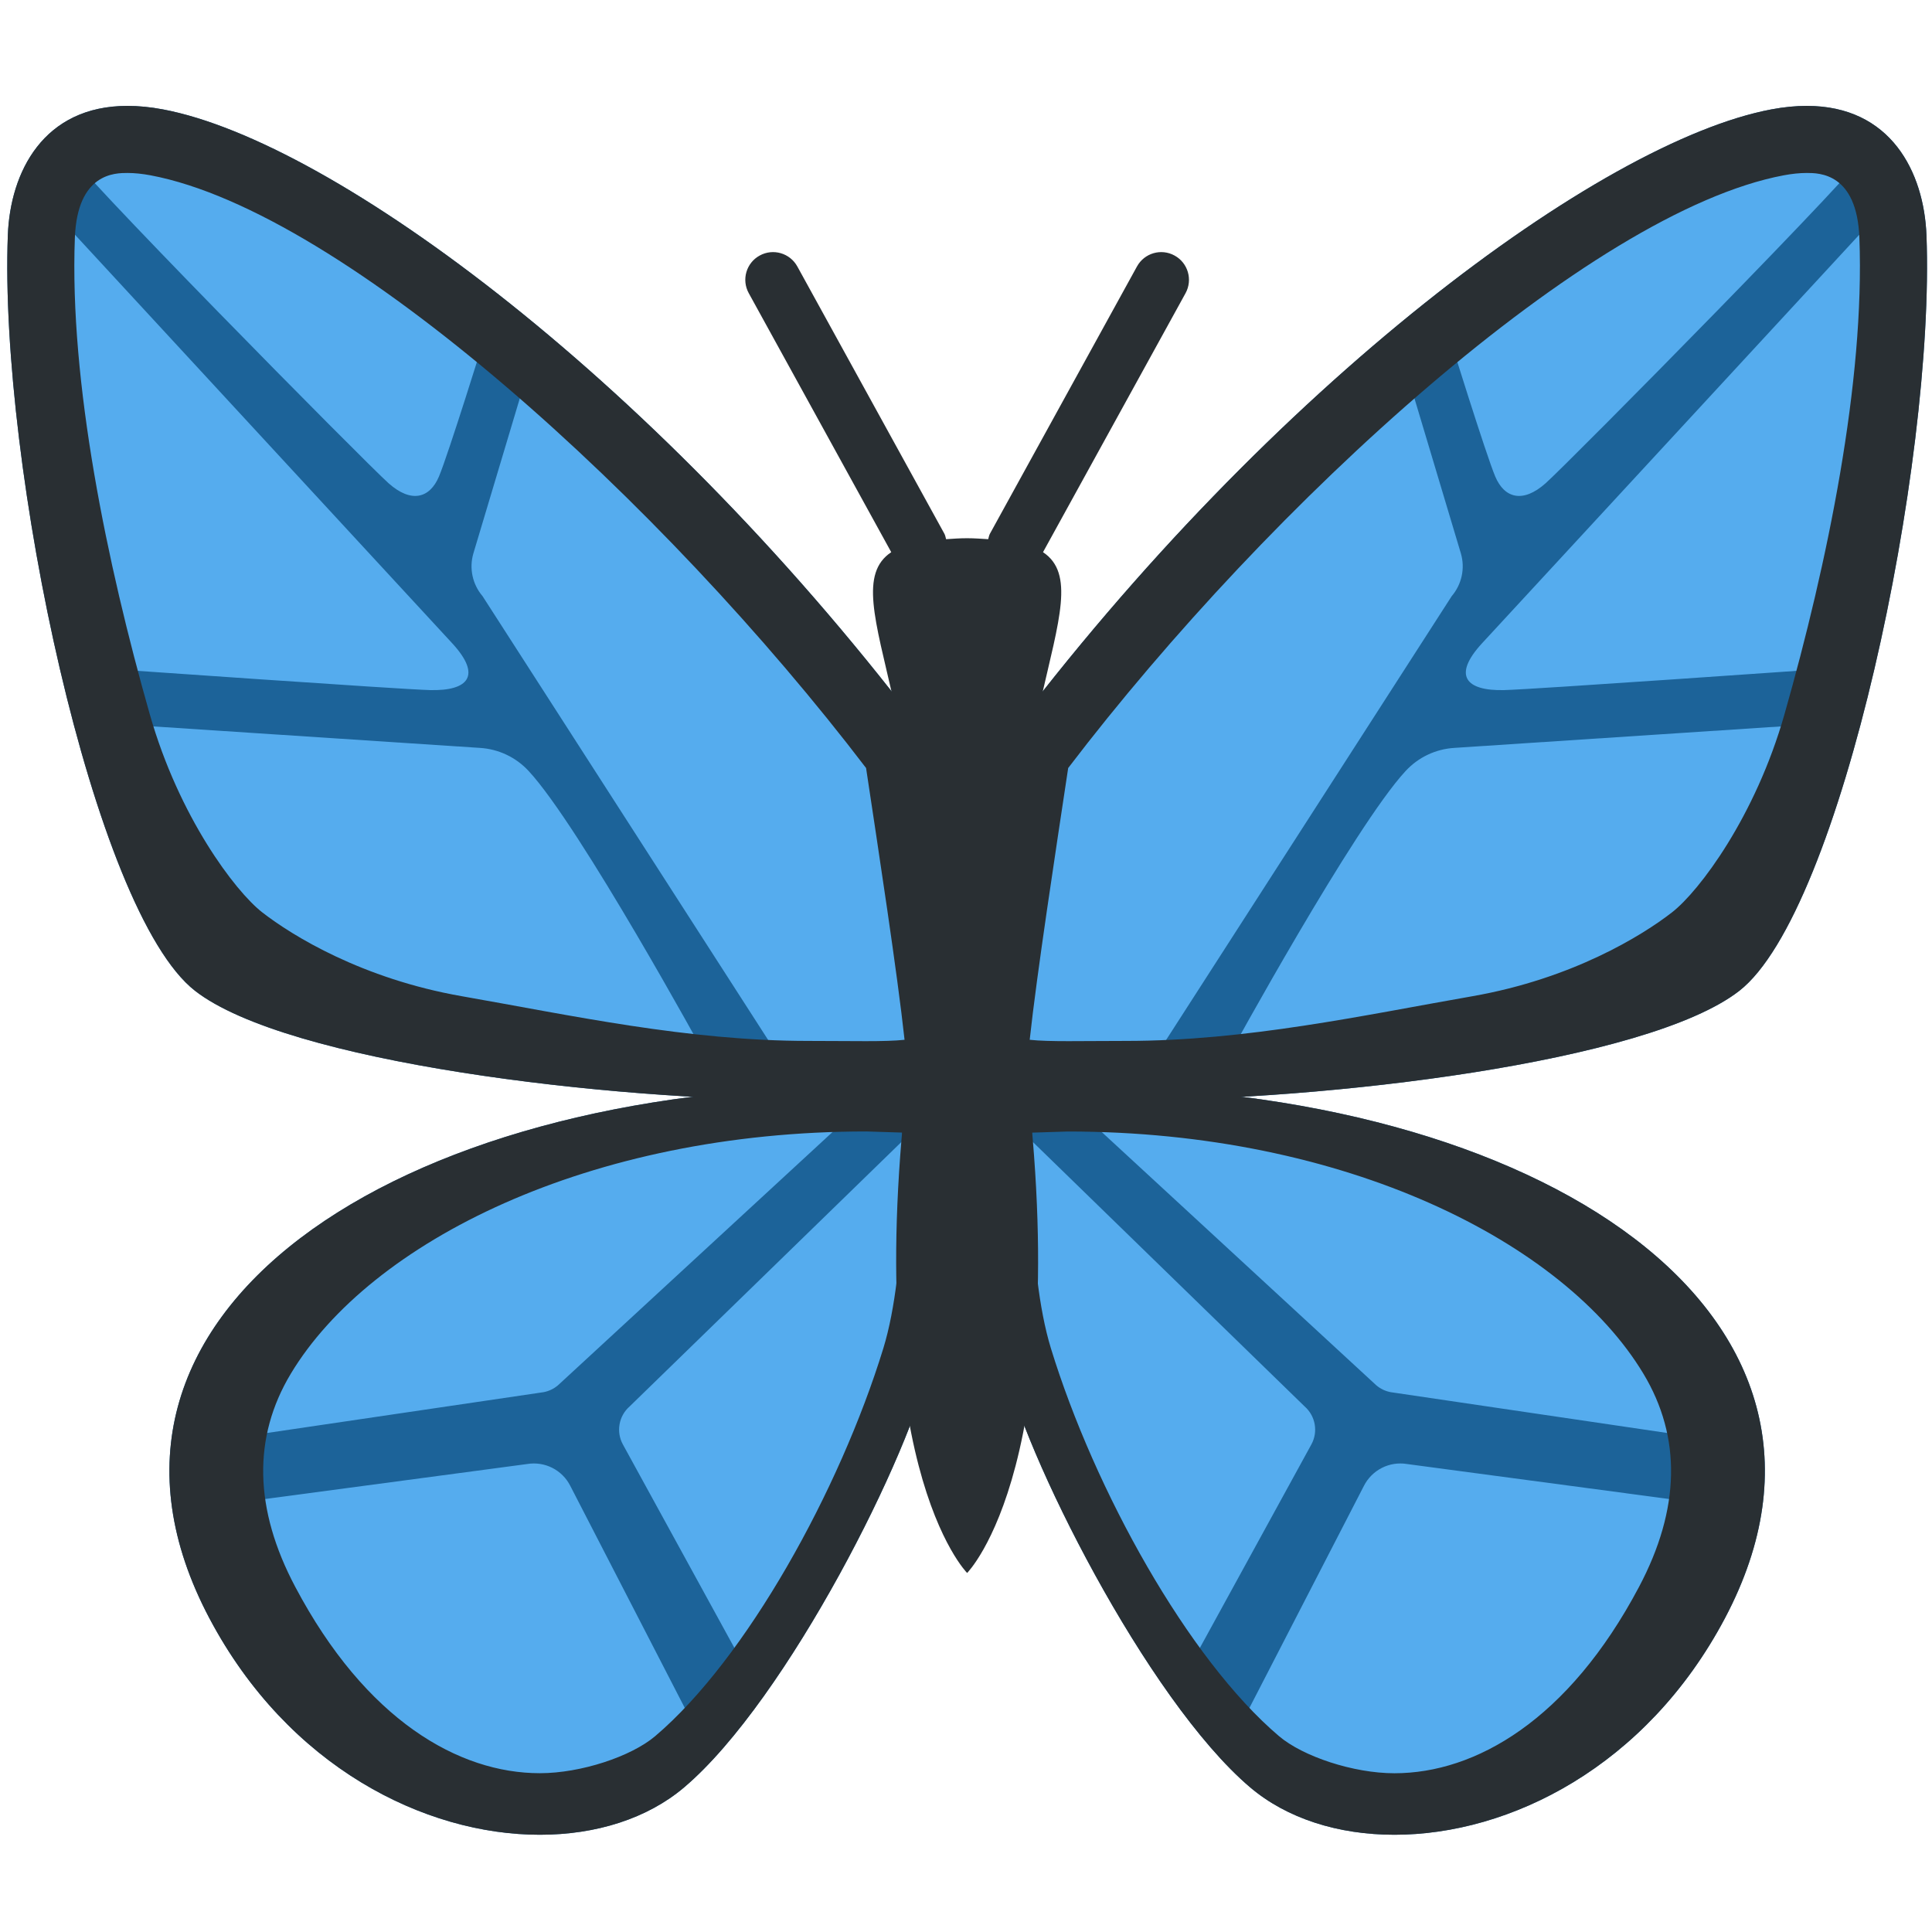
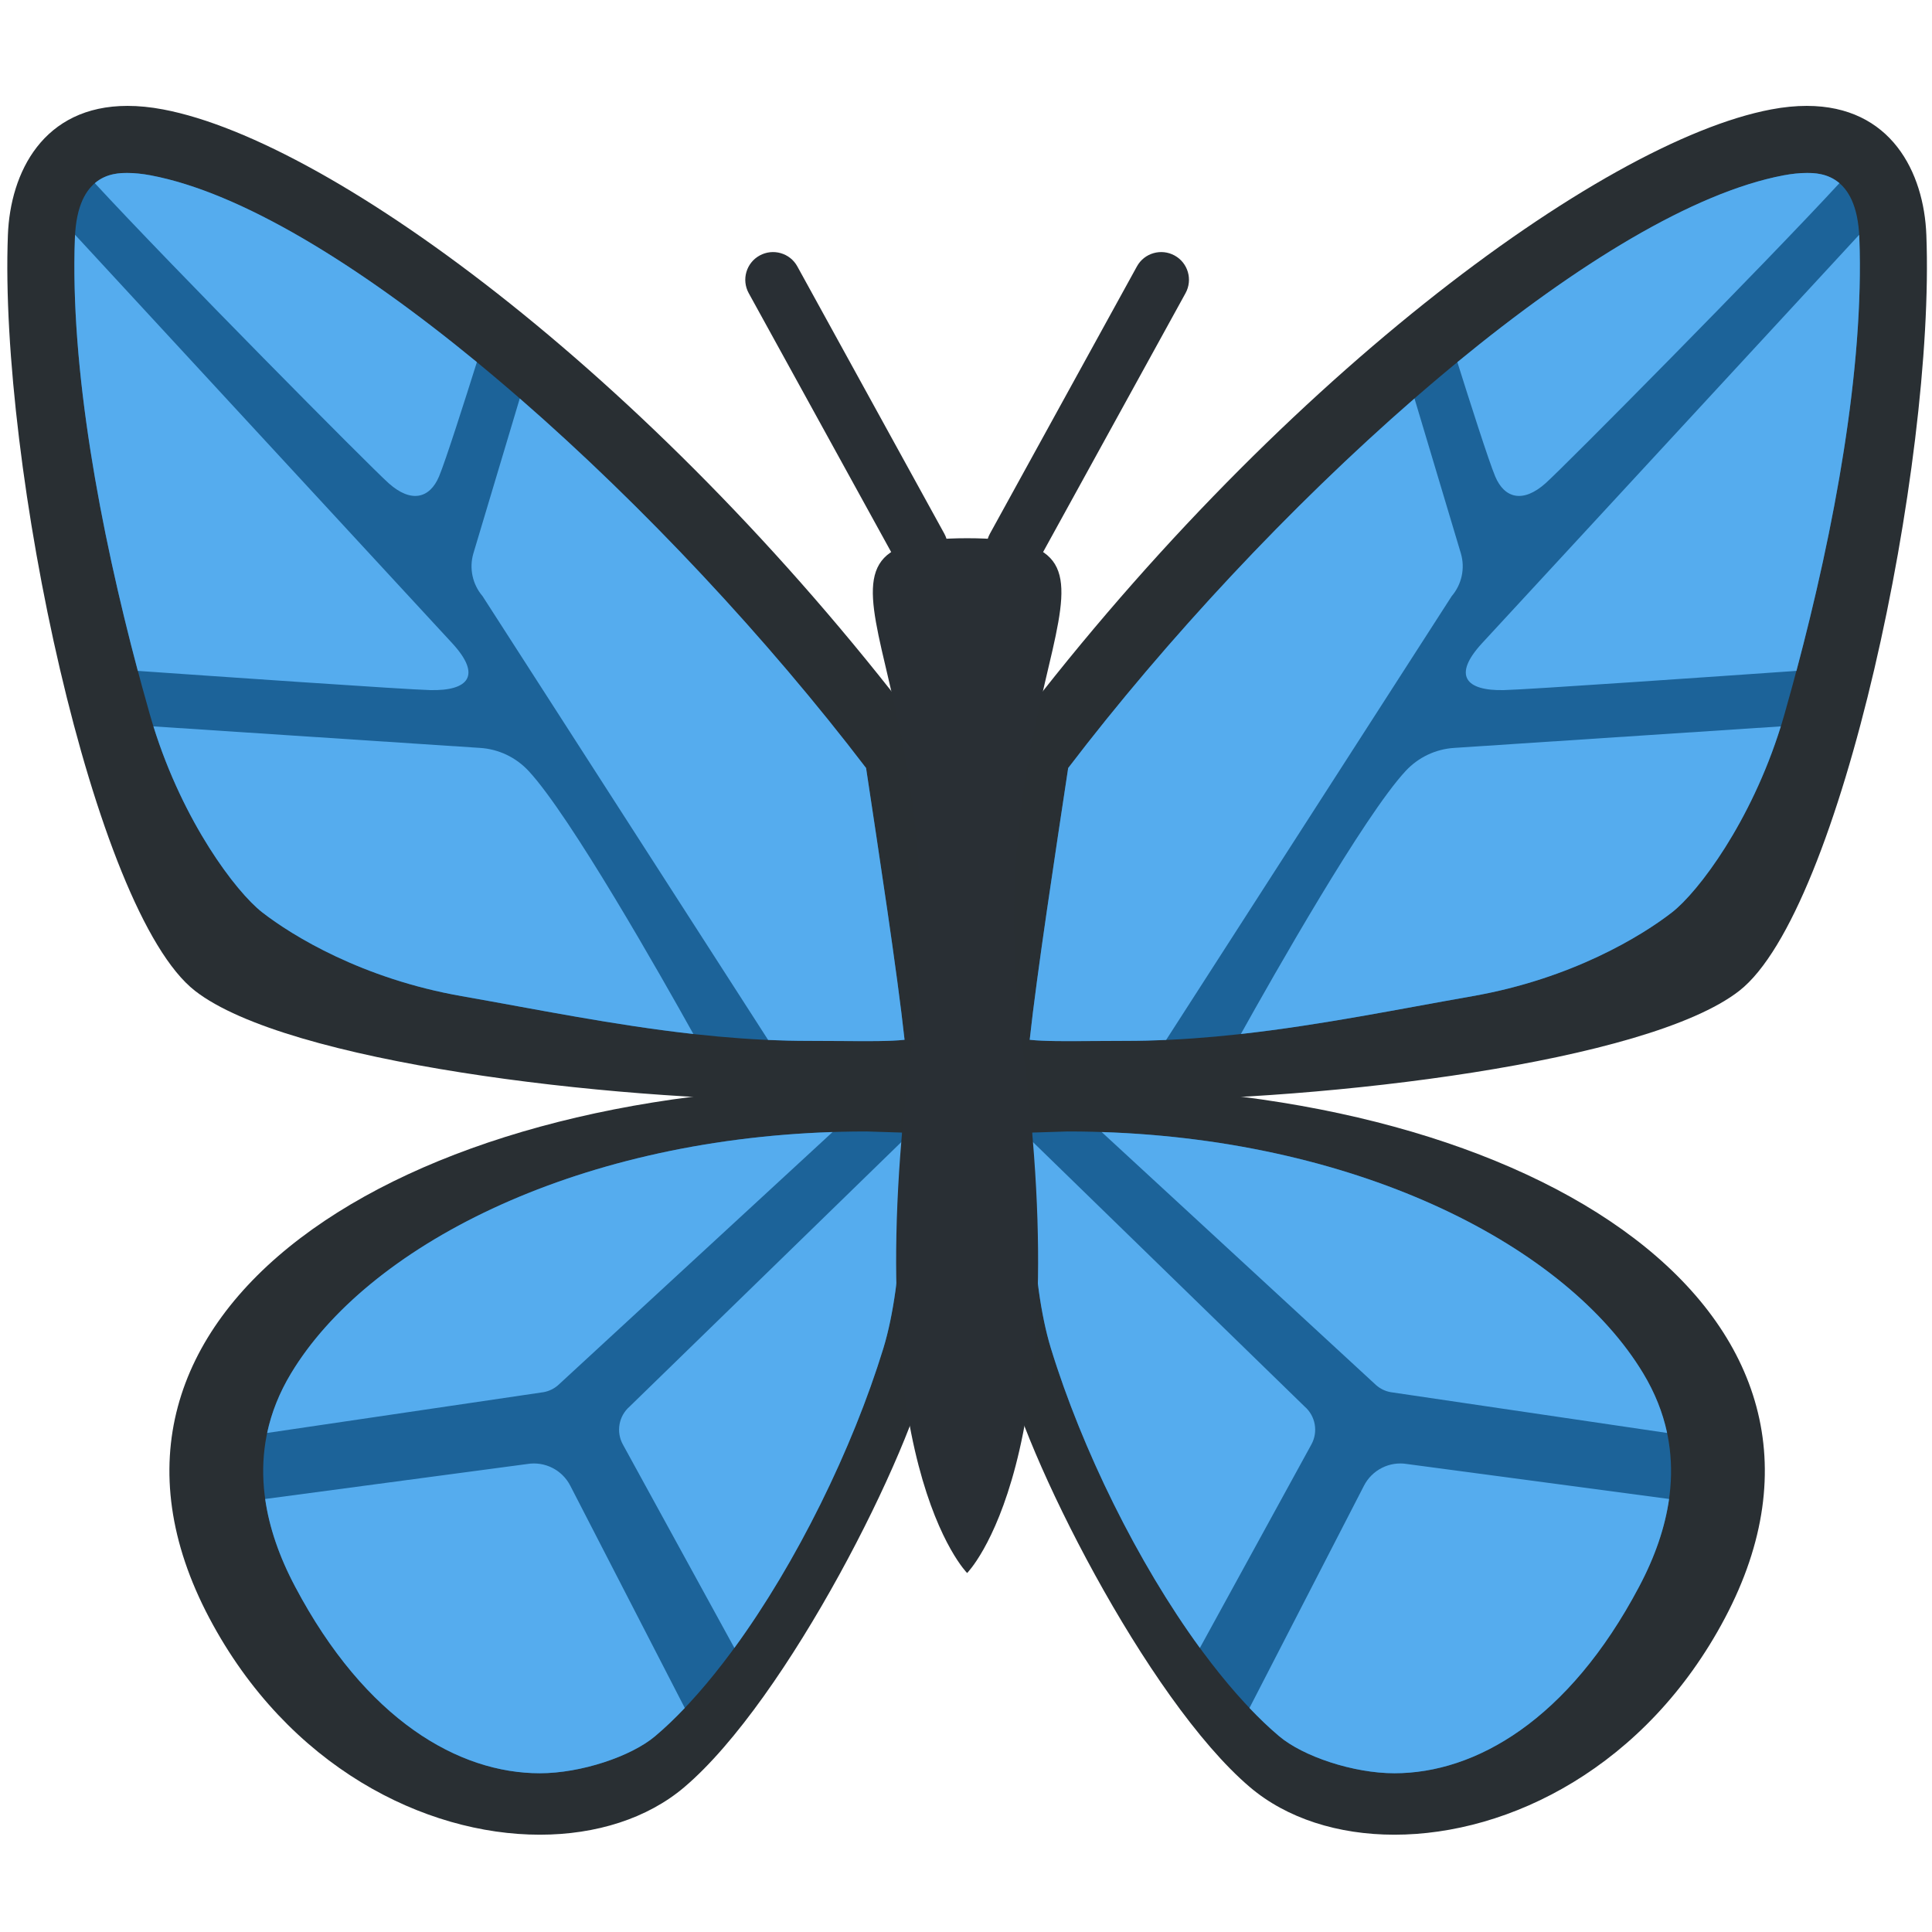
<svg xmlns="http://www.w3.org/2000/svg" viewBox="0 0 36 36">
-   <path fill="#1C6399" d="M20.004 20.243c-.426 0-.858.01-1.294.031-.436 1.268-.468 2.747 0 5.097.328 1.646 2.659 6.299 4.584 7.933.683.58 1.638.884 2.69.884 2.144 0 4.691-1.265 6.157-4.034 3.001-5.671-3.474-9.911-12.137-9.911z" />
-   <path fill="#1C6399" d="M33.666 1.973c-.204 0-.425.021-.663.066-3.182.601-9.302 5.126-14.287 11.771 0 0-.789 5.16-.789 6.194 0 .336 1.264.5 3.058.5 3.717 0 9.709-.705 11.424-2.041 1.898-1.479 3.65-9.804 3.488-14.079-.046-1.175-.662-2.411-2.231-2.411z" />
-   <path fill="#55ACEE" d="M27.098 13.936l6.629-.436s-1.055 3.619-3.102 4.656-7.719 1.5-7.719 1.5 2.33-4.261 3.286-5.29c.237-.256.559-.408.906-.43zm.52-1.952l7.526-8.151s.002 5.365-1.206 8.635c0 0-5.383.379-5.914.391-.703.016-.969-.265-.406-.875zm-6.068 7.672l5.5-8.547c.188-.22.253-.52.171-.798l-.968-3.233-6.722 6.609-.844 6.031 2.863-.062zM27.862 8.88c.172.406.516.5.938.125s6.074-6.094 6-6.218c0 0-2.832-1.194-7.8 3.463 0 0 .69 2.224.862 2.63zm-8.925 12.099l5.373 5.228c.203.178.255.473.125.709L22.06 31.25s-4.187-5.479-3.123-10.271zm7.282 6.301l5.549.741s-1.058 3.845-3.394 4.854c-3.906 1.688-5.312-.625-5.312-.625l2.352-4.562c.151-.298.477-.463.805-.408zm-5.95-6.426l5.375 4.958c.077.066.169.11.269.129l6.119.903s-1.219-3.031-4.429-4.531c-3.71-1.733-7.334-1.459-7.334-1.459z" />
-   <path fill="#292F33" d="M20.004 20.243c-.426 0-.858.01-1.294.031-.436 1.268-.468 2.747 0 5.097.328 1.646 2.659 6.299 4.584 7.933.683.58 1.638.884 2.69.884 2.144 0 4.691-1.265 6.157-4.034 3.001-5.671-3.474-9.911-12.137-9.911zm10.537 9.326c-1.316 2.486-3.05 3.473-4.558 3.473-.767 0-1.704-.313-2.15-.691-1.695-1.439-3.437-4.58-4.25-7.224-.465-1.513-.354-4.022-.354-4.022l.667-.021c5.168 0 9.249 2.058 10.726 4.512.714 1.186.687 2.523-.081 3.973z" />
-   <path fill="#292F33" d="M33.666 3.223c.231 0 .935 0 .981 1.208.102 2.681-.594 6.061-1.397 8.882-.541 1.901-1.586 3.292-2.094 3.687-.56.436-1.863 1.238-3.719 1.563-2.03.355-4.207.833-6.456.833-.827 0-1.433.019-1.794-.021.131-1.218.489-3.551.717-5.064 3.768-4.94 9.711-10.361 13.331-11.044.155-.029.3-.044.431-.044m0-1.25c-.204 0-.425.021-.663.066-3.182.601-9.302 5.126-14.287 11.771 0 0-.789 5.16-.789 6.194 0 .336 1.264.5 3.058.5 3.717 0 9.709-.705 11.424-2.041 1.898-1.479 3.65-9.804 3.488-14.079-.046-1.175-.662-2.411-2.231-2.411z" />
-   <path fill="#1C6399" d="M3.902 30.154c1.466 2.769 4.012 4.034 6.157 4.034 1.052 0 2.007-.304 2.69-.884 1.925-1.633 4.256-6.286 4.584-7.933.468-2.35.436-3.828 0-5.097-.436-.021-.868-.031-1.294-.031-8.665 0-15.139 4.24-12.137 9.911z" />
-   <path fill="#1C6399" d="M2.376 1.973C.807 1.973.19 3.209.146 4.383c-.162 4.275 1.59 12.601 3.488 14.079 1.715 1.336 7.706 2.041 11.424 2.041 1.794 0 3.058-.164 3.058-.5 0-1.033-.789-6.194-.789-6.194C12.341 7.165 6.22 2.64 3.039 2.039c-.238-.045-.459-.066-.663-.066z" />
-   <path fill="#55ACEE" d="M8.943 13.936L2.315 13.5s1.055 3.619 3.102 4.656 7.719 1.5 7.719 1.5-2.33-4.261-3.286-5.29c-.237-.256-.559-.408-.907-.43zm-.519-1.952L.898 3.833s-.002 5.365 1.206 8.635c0 0 5.383.379 5.914.391.703.016.969-.265.406-.875zm6.068 7.672l-5.5-8.547c-.188-.22-.253-.52-.171-.798l.968-3.233 6.722 6.609.844 6.031-2.863-.062zM8.179 8.88c-.172.406-.516.5-.938.125s-6.074-6.094-6-6.218c0 0 2.832-1.194 7.8 3.463.001 0-.69 2.224-.862 2.63zm8.926 12.099l-5.373 5.228c-.203.178-.255.473-.125.709l2.375 4.333c-.001.001 4.187-5.478 3.123-10.27zM9.822 27.28l-5.549.741s1.058 3.845 3.394 4.854c3.906 1.688 5.312-.625 5.312-.625l-2.352-4.562c-.15-.298-.476-.463-.805-.408zm5.951-6.426l-5.375 4.958c-.077.066-.169.11-.269.129l-6.119.903s1.219-3.031 4.429-4.531c3.709-1.733 7.334-1.459 7.334-1.459z" />
-   <path fill="#292F33" d="M3.902 30.154c1.466 2.769 4.012 4.034 6.157 4.034 1.052 0 2.007-.304 2.69-.884 1.925-1.633 4.256-6.286 4.584-7.933.468-2.35.436-3.828 0-5.097-.436-.021-.868-.031-1.294-.031-8.665 0-15.139 4.24-12.137 9.911zm1.518-4.559c1.477-2.454 5.558-4.512 10.726-4.512l.667.021s.111 2.51-.354 4.022c-.813 2.644-2.555 5.785-4.25 7.224-.446.379-1.383.691-2.15.691-1.508 0-3.242-.986-4.558-3.473-.768-1.449-.795-2.786-.081-3.973z" />
-   <path fill="#292F33" d="M2.376 3.223c.131 0 .276.015.431.044 3.619.683 9.563 6.104 13.331 11.044.228 1.513.586 3.846.717 5.064-.361.04-.967.021-1.794.021-2.249 0-4.426-.478-6.456-.833-1.856-.325-3.159-1.127-3.719-1.563-.508-.396-1.553-1.786-2.094-3.687-.803-2.821-1.499-6.201-1.397-8.882.046-1.208.749-1.208.981-1.208m0-1.25C.807 1.973.19 3.209.146 4.383c-.162 4.275 1.59 12.601 3.488 14.079 1.715 1.336 7.706 2.041 11.424 2.041 1.794 0 3.058-.164 3.058-.5 0-1.033-.789-6.194-.789-6.194C12.341 7.165 6.22 2.64 3.039 2.039c-.238-.045-.459-.066-.663-.066z" />
-   <path fill="#292F33" d="M21.887 4.762c-.25-.138-.563-.047-.701.203l-2.74 4.98c-.018.033-.022.068-.032.102-.127-.007-.244-.018-.393-.018-.148 0-.266.01-.392.018-.01-.034-.014-.069-.032-.102l-2.74-4.98c-.138-.25-.452-.341-.702-.203-.25.137-.341.451-.203.701l2.655 4.826c-1.179.784 1.15 3.438.381 9.204-1.033 7.75 1.033 9.817 1.033 9.817s2.067-2.067 1.033-9.817c-.769-5.766 1.56-8.42.381-9.204l2.656-4.826c.137-.25.046-.564-.204-.701z" />
+   <path fill="#292F33" d="M 20.004,20.243 c 8.663,0 15.138,4.24 12.136,9.91 c -1.466,2.769 -4.012,4.034 -6.157,4.034 c -1.051,0 -2.006,-0.304 -2.69,-0.884 c -1.925,-1.633 -4.256,-6.286 -4.583,-7.932 c -0.469,-2.35 -0.437,-3.828 0,-5.097 c 0.435,-0.021 0.867,-0.031 1.294,-0.031 Z" />
+   <path fill="#292F33" d="M 33.666,1.973 c 1.568,0 2.186,1.236 2.229,2.41 c 0.163,4.275 -1.589,12.601 -3.487,14.08 c -1.715,1.336 -7.706,2.041 -11.424,2.041 c -1.793,0 -3.057,-0.164 -3.057,-0.5 c 0,-1.033 0.789,-6.194 0.789,-6.194 c 4.985,-6.645 11.105,-11.17 14.287,-11.771 c 0.237,-0.045 0.458,-0.066 0.663,-0.066 Z" />
+   <path fill="#292F33" d="M 16.038,20.243 c 0.427,0 0.859,0.01 1.294,0.031 c 0.437,1.269 0.469,2.747 0,5.097 c -0.327,1.646 -2.658,6.299 -4.583,7.932 c -0.684,0.58 -1.639,0.884 -2.69,0.884 c -2.145,0 -4.691,-1.265 -6.157,-4.034 c -3.002,-5.67 3.473,-9.91 12.136,-9.91 Z" />
+   <path fill="#292F33" d="M 2.376,1.973 c 0.205,0 0.426,0.021 0.663,0.066 c 3.182,0.601 9.302,5.126 14.287,11.771 c 0,0 0.789,5.161 0.789,6.194 c 0,0.336 -1.264,0.5 -3.057,0.5 c -3.718,0 -9.709,-0.705 -11.424,-2.041 c -1.898,-1.479 -3.65,-9.805 -3.487,-14.08 c 0.043,-1.174 0.661,-2.41 2.229,-2.41 Z" />
+   <path fill="#1C6399" d="M 30.541,29.568 c -1.316,2.487 -3.05,3.474 -4.558,3.474 c -0.767,0 -1.704,-0.314 -2.15,-0.692 c -1.695,-1.438 -3.438,-4.58 -4.25,-7.223 c -0.465,-1.513 -0.355,-4.023 -0.355,-4.023 l 0.667,-0.021 c 5.168,0 9.25,2.058 10.726,4.511 c 0.715,1.187 0.688,2.525 -0.08,3.974 Z" />
+   <path fill="#1C6399" d="M 33.666,3.223 c 0.231,0 0.935,0 0.98,1.208 c 0.102,2.68 -0.593,6.06 -1.396,8.881 c -0.542,1.901 -1.586,3.292 -2.094,3.688 c -0.56,0.436 -1.863,1.237 -3.719,1.562 c -2.03,0.356 -4.207,0.833 -6.456,0.833 c -0.827,0 -1.433,0.02 -1.794,-0.02 c 0.131,-1.218 0.489,-3.551 0.717,-5.064 c 3.768,-4.94 9.711,-10.36 13.331,-11.044 c 0.155,-0.029 0.3,-0.044 0.431,-0.044 Z" />
+   <path fill="#1C6399" d="M 5.501,29.568 c -0.768,-1.449 -0.795,-2.787 -0.08,-3.974 c 1.476,-2.453 5.558,-4.511 10.726,-4.511 l 0.667,0.021 s 0.11,2.51 -0.355,4.023 c -0.812,2.643 -2.555,5.785 -4.25,7.223 c -0.446,0.378 -1.383,0.692 -2.15,0.692 c -1.508,0 -3.242,-0.987 -4.558,-3.474 Z" />
+   <path fill="#1C6399" d="M 2.376,3.223 c 0.131,0 0.276,0.015 0.431,0.044 c 3.62,0.684 9.563,6.104 13.331,11.044 c 0.228,1.513 0.586,3.846 0.717,5.064 c -0.361,0.04 -0.967,0.02 -1.794,0.02 c -2.249,0 -4.426,-0.477 -6.456,-0.833 c -1.856,-0.325 -3.159,-1.126 -3.719,-1.562 c -0.508,-0.396 -1.552,-1.787 -2.094,-3.688 c -0.803,-2.821 -1.498,-6.201 -1.396,-8.881 c 0.045,-1.208 0.749,-1.208 0.98,-1.208 Z" />
+   <path fill="#55ACEE" d="M 27.099,13.936 l 6.084,-0.401 c -0.557,1.787 -1.539,3.085 -2.027,3.465 c -0.56,0.436 -1.863,1.237 -3.719,1.562 c -1.378,0.242 -2.825,0.539 -4.315,0.705 c 0.599,-1.075 2.291,-4.062 3.07,-4.901 c 0.237,-0.255 0.559,-0.408 0.907,-0.43 Z M 27.617,11.984 c 0.47,-0.509 5.421,-5.87 7.026,-7.609 c 0.001,0.018 0.002,0.037 0.003,0.056 c 0.092,2.428 -0.469,5.429 -1.172,8.07 c -1.318,0.092 -5.015,0.349 -5.451,0.358 c -0.703,0.016 -0.968,-0.266 -0.406,-0.875 Z M 21.729,19.378 c -0.249,0.011 -0.498,0.017 -0.748,0.017 c -0.223,0 -0.43,0.002 -0.621,0.003 c -0.515,0.004 -0.909,0.006 -1.173,-0.023 c 0.131,-1.218 0.489,-3.551 0.717,-5.064 c 1.814,-2.378 4.132,-4.868 6.453,-6.886 l 0.864,2.886 c 0.082,0.278 0.017,0.578 -0.171,0.798 l -5.321,8.269 Z M 27.862,8.88 c -0.12,-0.283 -0.492,-1.452 -0.706,-2.132 c 2.227,-1.831 4.402,-3.164 6.079,-3.481 c 0.155,-0.029 0.3,-0.044 0.431,-0.044 c 0.125,0 0.387,0 0.609,0.19 c -1.399,1.518 -5.136,5.29 -5.476,5.592 c -0.421,0.375 -0.765,0.281 -0.937,-0.125 Z" />
+   <path fill="#55ACEE" d="M 19.223,21.257 l 5.086,4.951 c 0.204,0.177 0.257,0.472 0.126,0.709 l -2.077,3.79 c -1.16,-1.589 -2.2,-3.709 -2.775,-5.58 c -0.396,-1.289 -0.375,-3.303 -0.36,-3.87 Z M 26.219,27.28 l 4.882,0.651 c -0.075,0.528 -0.261,1.074 -0.56,1.637 c -1.316,2.487 -3.05,3.474 -4.558,3.474 c -0.767,0 -1.704,-0.314 -2.15,-0.692 c -0.184,-0.155 -0.368,-0.331 -0.551,-0.524 l 2.132,-4.139 c 0.151,-0.297 0.477,-0.462 0.805,-0.407 Z M 31.064,26.701 l -5.151,-0.76 c -0.1,-0.018 -0.193,-0.063 -0.269,-0.129 l -5.116,-4.718 c 4.867,0.16 8.678,2.148 10.093,4.5 c 0.214,0.356 0.362,0.725 0.443,1.107 Z" />
+   <path fill="#55ACEE" d="M 8.943,13.936 c 0.348,0.022 0.67,0.175 0.907,0.43 c 0.779,0.839 2.471,3.826 3.07,4.901 c -1.49,-0.166 -2.937,-0.463 -4.315,-0.705 c -1.856,-0.325 -3.159,-1.126 -3.719,-1.562 c -0.488,-0.38 -1.47,-1.678 -2.027,-3.465 l 6.084,0.401 Z M 8.425,11.984 c 0.562,0.609 0.297,0.891 -0.406,0.875 c -0.436,-0.009 -4.133,-0.266 -5.451,-0.358 c -0.703,-2.641 -1.264,-5.642 -1.172,-8.07 c 0.001,-0.019 0.002,-0.038 0.003,-0.056 c 1.605,1.739 6.556,7.1 7.026,7.609 Z M 9.685,7.425 c 2.321,2.018 4.639,4.508 6.453,6.886 c 0.228,1.513 0.586,3.846 0.717,5.064 c -0.264,0.029 -0.658,0.027 -1.173,0.023 c -0.191,-0.001 -0.398,-0.003 -0.621,-0.003 c -0.25,0 -0.499,-0.006 -0.748,-0.017 l -5.321,-8.269 c -0.188,-0.22 -0.253,-0.52 -0.171,-0.798 l 0.864,-2.886 Z M 8.18,8.88 c -0.172,0.406 -0.516,0.5 -0.937,0.125 c -0.34,-0.302 -4.077,-4.074 -5.476,-5.592 c 0.222,-0.19 0.484,-0.19 0.609,-0.19 c 0.131,0 0.276,0.015 0.431,0.044 c 1.677,0.317 3.852,1.65 6.079,3.481 c -0.214,0.68 -0.586,1.849 -0.706,2.132 Z" />
+   <path fill="#55ACEE" d="M 13.684,30.707 l -2.077,-3.79 c -0.131,-0.237 -0.078,-0.532 0.126,-0.709 l 5.086,-4.951 c 0.015,0.567 0.036,2.581 -0.36,3.87 c -0.575,1.871 -1.615,3.991 -2.775,5.58 Z M 9.823,27.28 c 0.328,-0.055 0.654,0.11 0.805,0.407 l 2.132,4.139 c -0.183,0.193 -0.367,0.369 -0.551,0.524 c -0.446,0.378 -1.383,0.692 -2.15,0.692 c -1.508,0 -3.242,-0.987 -4.558,-3.474 c -0.299,-0.563 -0.485,-1.109 -0.56,-1.637 l 4.882,-0.651 Z M 15.514,21.094 l -5.116,4.718 c -0.076,0.066 -0.169,0.111 -0.269,0.129 l -5.151,0.76 c 0.081,-0.382 0.229,-0.751 0.443,-1.107 c 1.415,-2.352 5.226,-4.34 10.093,-4.5 Z" />
+   <path fill="#292F34" d="M 19.054,19.494 c 1.034,7.751 -1.033,9.817 -1.033,9.817 s -2.067,-2.066 -1.033,-9.817 c 0.942,-7.072 -2.778,-9.465 1.033,-9.465 s 0.091,2.393 1.033,9.465 Z" />
+   <path fill="#292F34" d="M 17.596,9.944 c 0.137,0.25 0.047,0.565 -0.203,0.702 s -0.565,0.046 -0.702,-0.204 l -2.74,-4.98 c -0.137,-0.25 -0.046,-0.564 0.204,-0.701 s 0.565,-0.047 0.702,0.203 l 2.739,4.98 Z" />
+   <path fill="#292F34" d="M 18.446,9.944 l 2.739,-4.98 c 0.137,-0.25 0.452,-0.34 0.702,-0.203 s 0.341,0.451 0.204,0.701 l -2.74,4.98 c -0.137,0.25 -0.452,0.341 -0.702,0.204 s -0.34,-0.452 -0.203,-0.702 Z" />
</svg>
